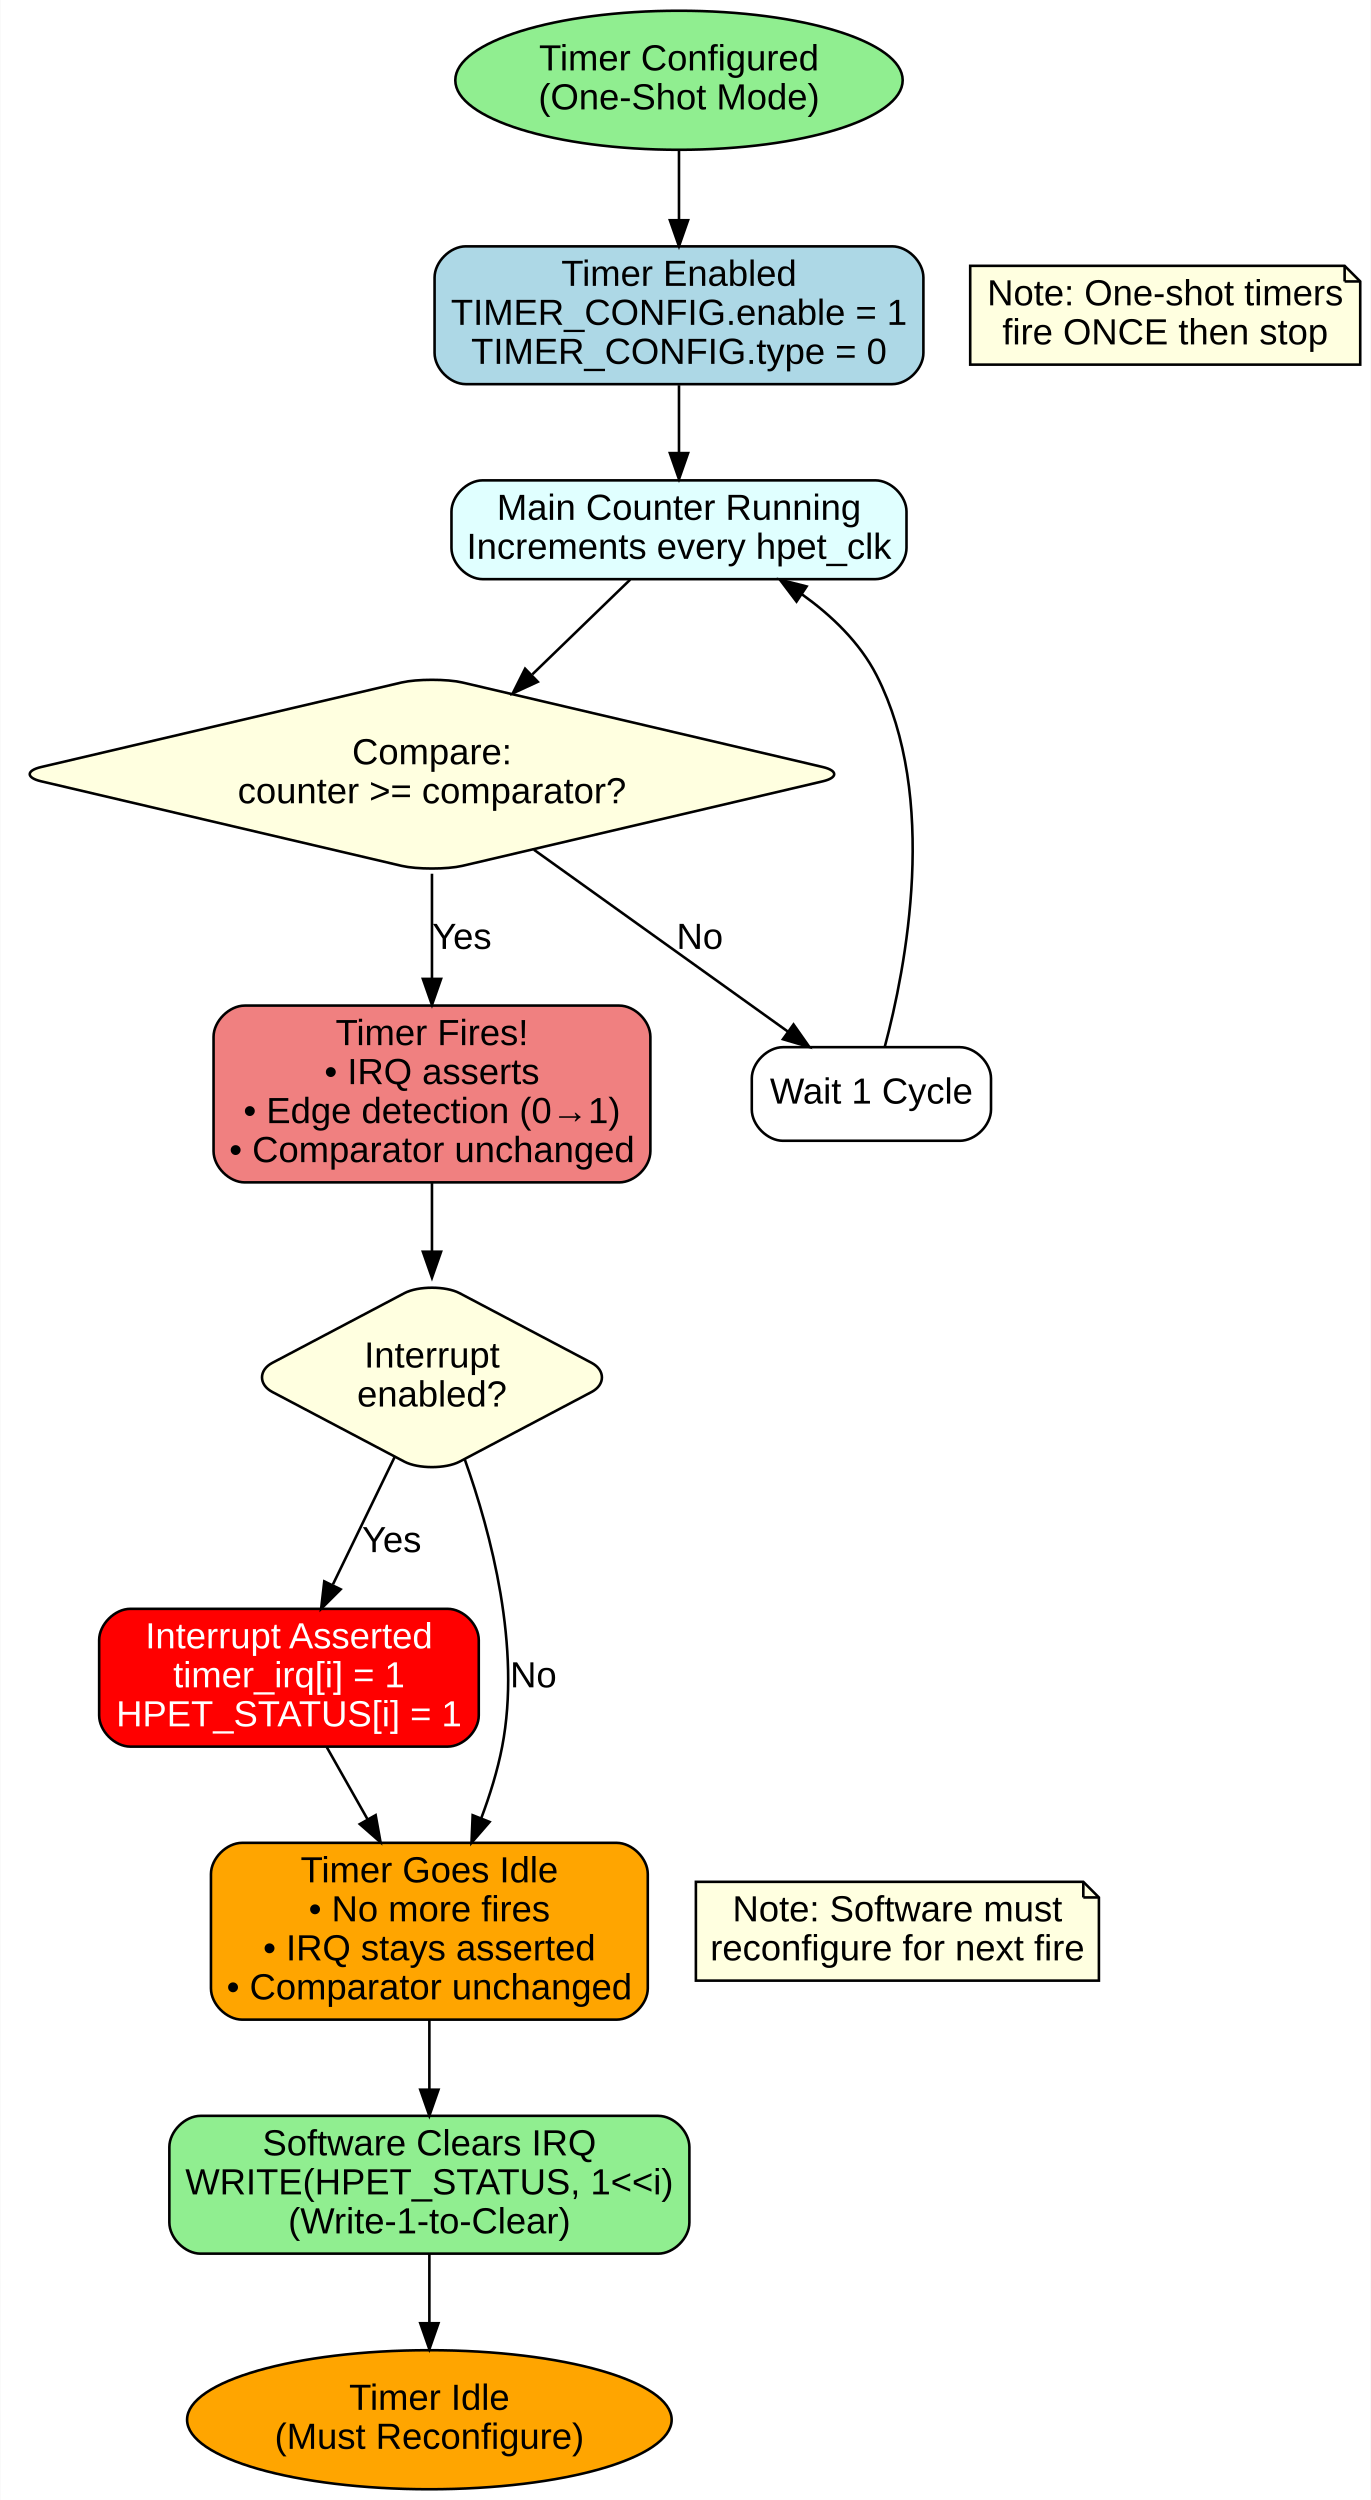
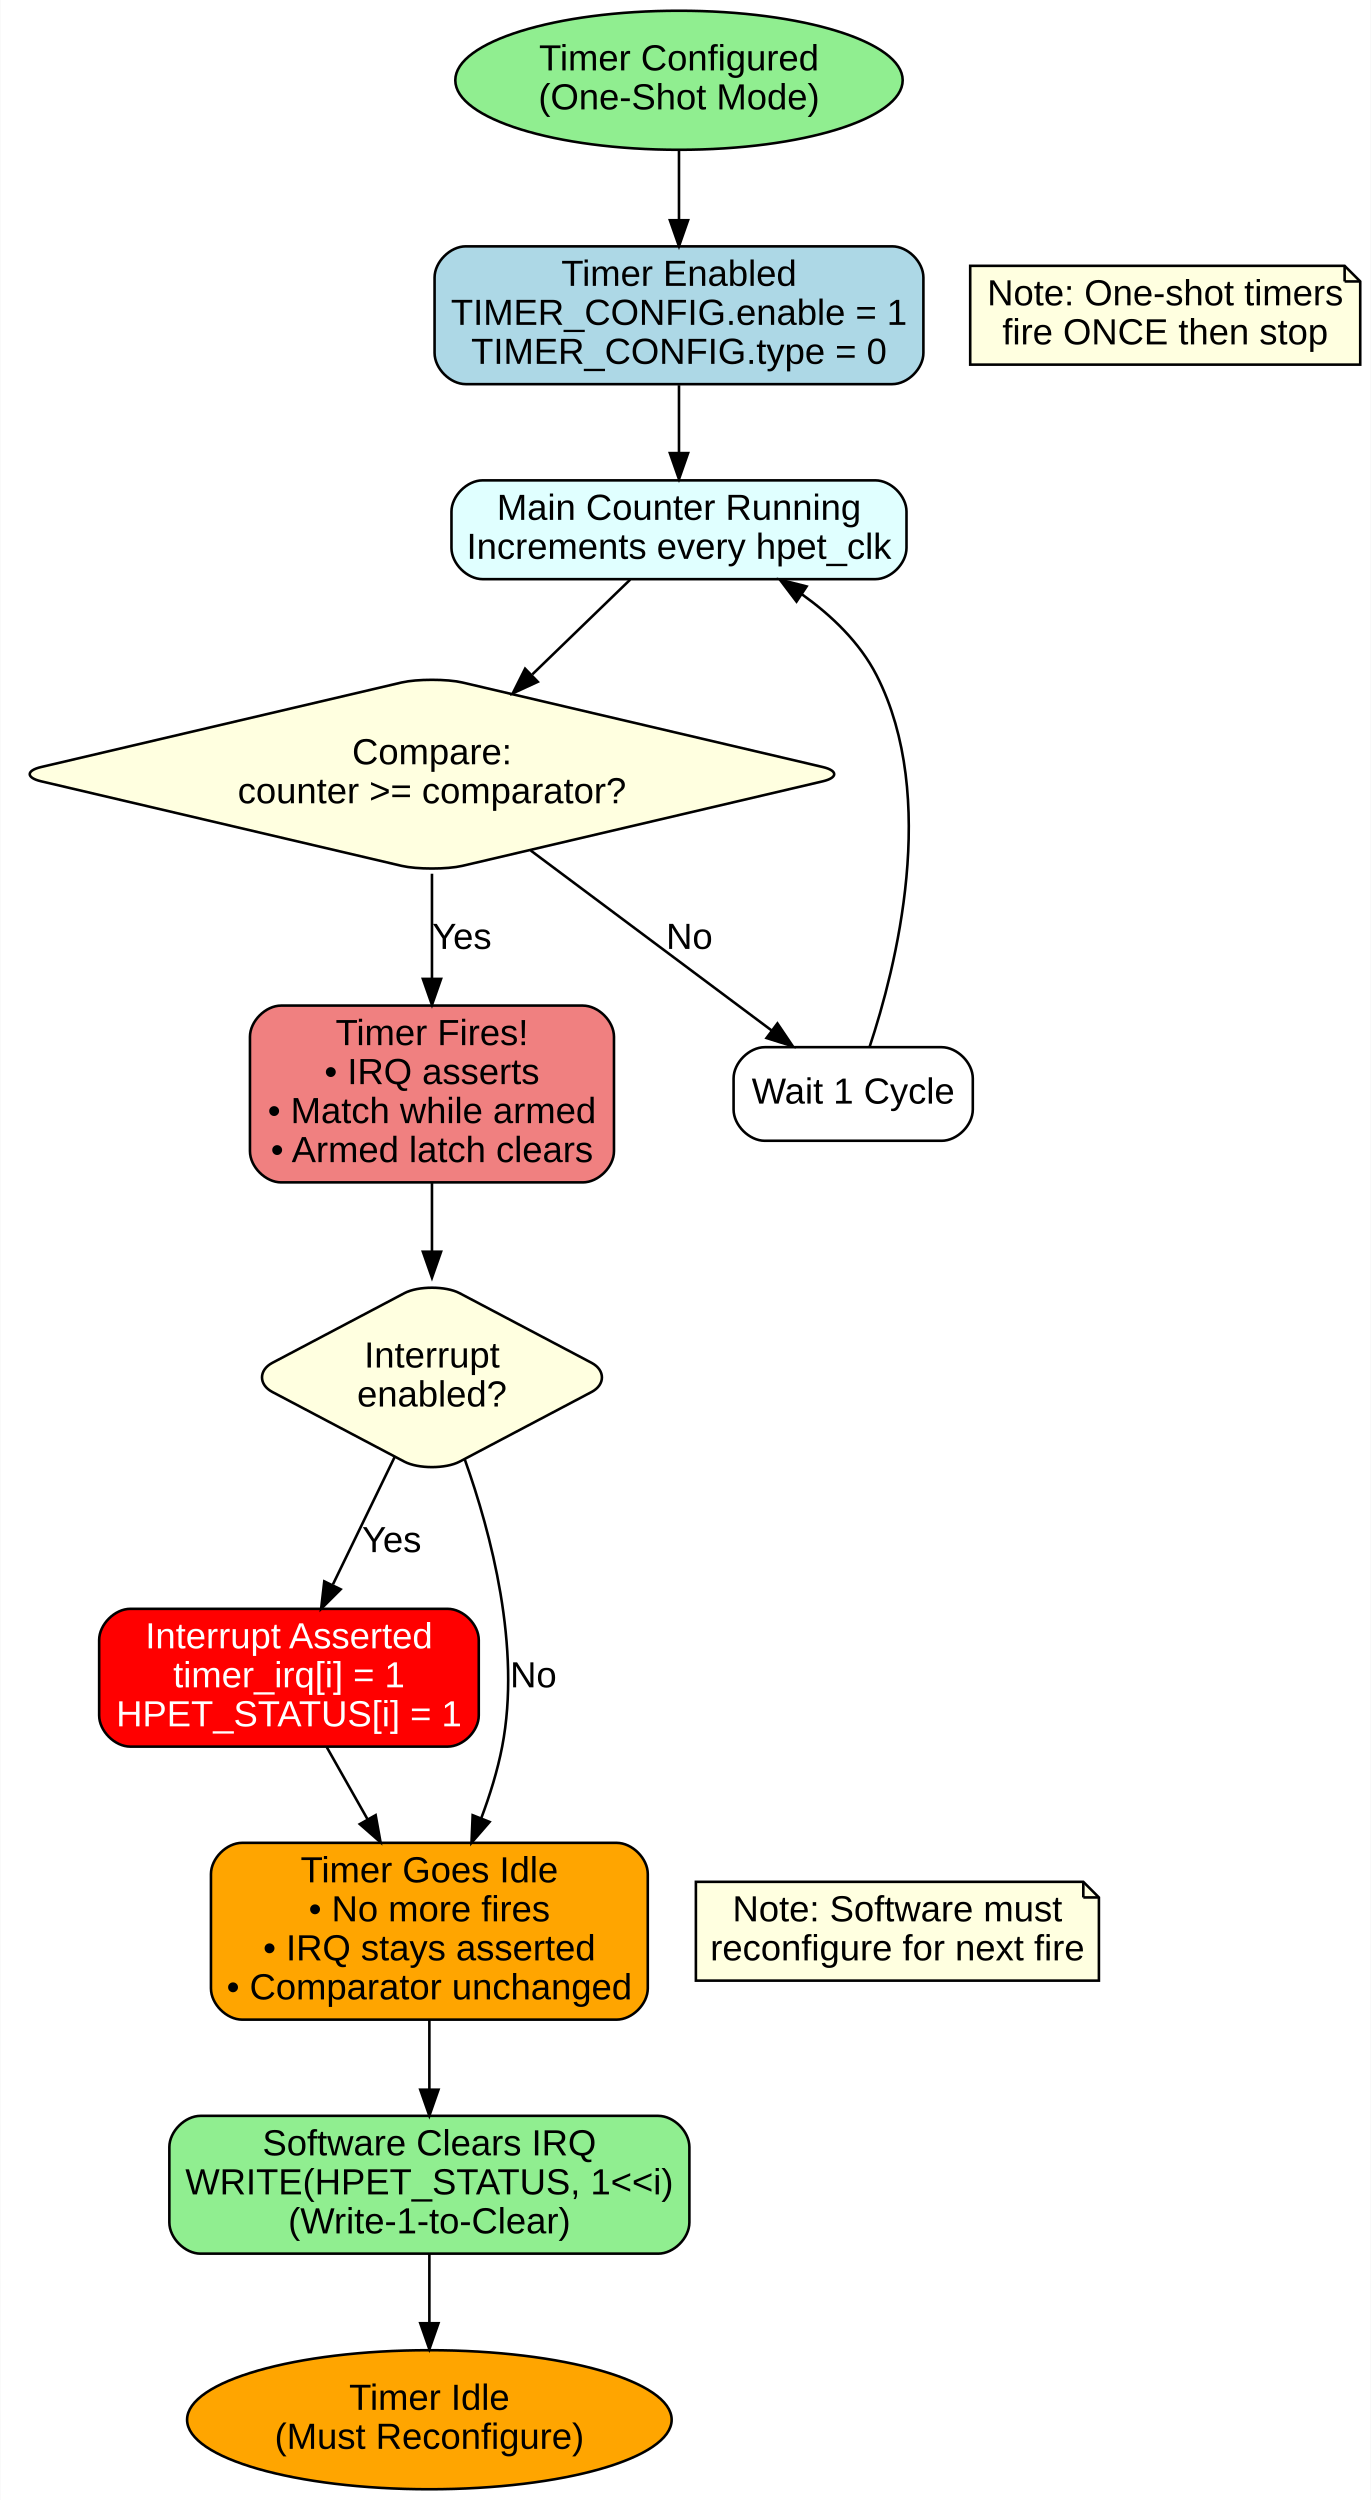
<svg xmlns="http://www.w3.org/2000/svg" width="527pt" height="961pt" viewBox="0.00 0.00 527.00 961.48">
  <g id="graph0" class="graph" transform="scale(1 1) rotate(0) translate(4 957.48)">
    <polygon fill="white" stroke="transparent" points="-4,4 -4,-957.48 523,-957.48 523,4 -4,4" />
    <g id="node1" class="node">
      <ellipse fill="lightgreen" stroke="black" cx="257" cy="-926.61" rx="86.03" ry="26.74" />
      <text text-anchor="middle" x="257" y="-930.41" font-family="Arial" font-size="14.00">Timer Configured</text>
      <text text-anchor="middle" x="257" y="-915.41" font-family="Arial" font-size="14.00">(One-Shot Mode)</text>
    </g>
    <g id="node3" class="node">
      <path fill="lightblue" stroke="black" d="M339,-862.74C339,-862.74 175,-862.74 175,-862.74 169,-862.74 163,-856.74 163,-850.74 163,-850.74 163,-821.74 163,-821.74 163,-815.74 169,-809.74 175,-809.74 175,-809.74 339,-809.74 339,-809.74 345,-809.74 351,-815.74 351,-821.74 351,-821.74 351,-850.74 351,-850.74 351,-856.74 345,-862.74 339,-862.74" />
      <text text-anchor="middle" x="257" y="-847.54" font-family="Arial" font-size="14.00">Timer Enabled</text>
      <text text-anchor="middle" x="257" y="-832.54" font-family="Arial" font-size="14.00">TIMER_CONFIG.enable = 1</text>
      <text text-anchor="middle" x="257" y="-817.54" font-family="Arial" font-size="14.00">TIMER_CONFIG.type = 0</text>
    </g>
    <g id="edge1" class="edge">
      <path fill="none" stroke="black" d="M257,-899.57C257,-891.23 257,-881.84 257,-872.93" />
      <polygon fill="black" stroke="black" points="260.5,-872.79 257,-862.79 253.5,-872.79 260.5,-872.79" />
    </g>
    <g id="node2" class="node">
      <ellipse fill="orange" stroke="black" cx="161" cy="-26.87" rx="93.18" ry="26.74" />
      <text text-anchor="middle" x="161" y="-30.67" font-family="Arial" font-size="14.00">Timer Idle</text>
      <text text-anchor="middle" x="161" y="-15.67" font-family="Arial" font-size="14.00">(Must Reconfigure)</text>
    </g>
    <g id="node4" class="node">
      <path fill="lightcyan" stroke="black" d="M332.5,-772.74C332.5,-772.74 181.5,-772.74 181.5,-772.74 175.5,-772.74 169.5,-766.74 169.5,-760.74 169.5,-760.74 169.5,-746.74 169.5,-746.74 169.5,-740.74 175.5,-734.74 181.5,-734.74 181.5,-734.74 332.5,-734.74 332.5,-734.74 338.5,-734.74 344.5,-740.74 344.5,-746.74 344.5,-746.74 344.5,-760.74 344.5,-760.74 344.5,-766.74 338.5,-772.74 332.5,-772.74" />
      <text text-anchor="middle" x="257" y="-757.54" font-family="Arial" font-size="14.00">Main Counter Running</text>
      <text text-anchor="middle" x="257" y="-742.54" font-family="Arial" font-size="14.00">Increments every hpet_clk</text>
    </g>
    <g id="edge2" class="edge">
      <path fill="none" stroke="black" d="M257,-809.33C257,-801.05 257,-791.85 257,-783.39" />
      <polygon fill="black" stroke="black" points="260.5,-783.21 257,-773.21 253.5,-783.21 260.5,-783.21" />
    </g>
    <g id="node5" class="node">
      <path fill="lightyellow" stroke="black" d="M150.32,-695C150.32,-695 11.68,-662.48 11.68,-662.48 5.84,-661.11 5.84,-658.37 11.68,-657 11.68,-657 150.32,-624.48 150.32,-624.48 156.16,-623.11 167.84,-623.11 173.68,-624.48 173.68,-624.48 312.32,-657 312.32,-657 318.16,-658.37 318.16,-661.11 312.32,-662.48 312.32,-662.48 173.68,-695 173.68,-695 167.84,-696.37 156.16,-696.37 150.32,-695" />
      <text text-anchor="middle" x="162" y="-663.54" font-family="Arial" font-size="14.00">Compare:</text>
      <text text-anchor="middle" x="162" y="-648.54" font-family="Arial" font-size="14.00">counter &gt;= comparator?</text>
    </g>
    <g id="edge3" class="edge">
      <path fill="none" stroke="black" d="M238.23,-734.56C227.47,-724.15 213.57,-710.68 200.58,-698.1" />
      <polygon fill="black" stroke="black" points="202.69,-695.27 193.07,-690.83 197.82,-700.3 202.69,-695.27" />
    </g>
    <g id="node6" class="node">
-       <path fill="white" stroke="black" d="M365,-554.74C365,-554.74 297,-554.74 297,-554.74 291,-554.74 285,-548.74 285,-542.74 285,-542.74 285,-530.74 285,-530.74 285,-524.74 291,-518.74 297,-518.74 297,-518.74 365,-518.74 365,-518.74 371,-518.74 377,-524.74 377,-530.74 377,-530.74 377,-542.74 377,-542.74 377,-548.74 371,-554.74 365,-554.74" />
-       <text text-anchor="middle" x="331" y="-533.04" font-family="Arial" font-size="14.00">Wait 1 Cycle</text>
+       <path fill="white" stroke="black" d="M358,-554.74C358,-554.74 290,-554.74 290,-554.74 284,-554.74 278,-548.74 278,-542.74 278,-542.74 278,-530.74 278,-530.74 278,-524.74 284,-518.74 290,-518.74 290,-518.74 358,-518.74 358,-518.74 364,-518.74 370,-524.74 370,-530.74 370,-530.74 370,-542.74 370,-542.74 370,-548.74 364,-554.74 358,-554.74" />
+       <text text-anchor="middle" x="324" y="-533.04" font-family="Arial" font-size="14.00">Wait 1 Cycle</text>
    </g>
    <g id="edge4" class="edge">
-       <path fill="none" stroke="black" d="M201.2,-630.68C230.89,-609.42 271.17,-580.57 298.95,-560.69" />
-       <polygon fill="black" stroke="black" points="301.05,-563.49 307.14,-554.82 296.98,-557.8 301.05,-563.49" />
-       <text text-anchor="middle" x="265" y="-592.54" font-family="Arial" font-size="14.00">No</text>
+       <path fill="none" stroke="black" d="M199.98,-630.37C228.17,-609.32 266.14,-580.95 292.62,-561.18" />
+       <polygon fill="black" stroke="black" points="294.86,-563.87 300.78,-555.08 290.67,-558.26 294.86,-563.87" />
+       <text text-anchor="middle" x="261" y="-592.54" font-family="Arial" font-size="14.00">No</text>
    </g>
    <g id="node7" class="node">
-       <path fill="lightcoral" stroke="black" d="M234,-570.74C234,-570.74 90,-570.74 90,-570.74 84,-570.74 78,-564.74 78,-558.74 78,-558.74 78,-514.74 78,-514.74 78,-508.74 84,-502.74 90,-502.74 90,-502.74 234,-502.74 234,-502.74 240,-502.74 246,-508.74 246,-514.74 246,-514.74 246,-558.74 246,-558.74 246,-564.74 240,-570.74 234,-570.74" />
+       <path fill="lightcoral" stroke="black" d="M220,-570.74C220,-570.74 104,-570.74 104,-570.74 98,-570.74 92,-564.74 92,-558.74 92,-558.74 92,-514.74 92,-514.74 92,-508.74 98,-502.74 104,-502.74 104,-502.74 220,-502.74 220,-502.74 226,-502.74 232,-508.74 232,-514.74 232,-514.74 232,-558.74 232,-558.74 232,-564.74 226,-570.74 220,-570.74" />
      <text text-anchor="middle" x="162" y="-555.54" font-family="Arial" font-size="14.00">Timer Fires!</text>
      <text text-anchor="middle" x="162" y="-540.54" font-family="Arial" font-size="14.00">• IRQ asserts</text>
-       <text text-anchor="middle" x="162" y="-525.54" font-family="Arial" font-size="14.00">• Edge detection (0→1)</text>
-       <text text-anchor="middle" x="162" y="-510.54" font-family="Arial" font-size="14.00">• Comparator unchanged</text>
+       <text text-anchor="middle" x="162" y="-525.54" font-family="Arial" font-size="14.00">• Match while armed</text>
+       <text text-anchor="middle" x="162" y="-510.54" font-family="Arial" font-size="14.00">• Armed latch clears</text>
    </g>
    <g id="edge5" class="edge">
      <path fill="none" stroke="black" d="M162,-621.45C162,-608.74 162,-594.41 162,-581.26" />
      <polygon fill="black" stroke="black" points="165.5,-581.01 162,-571.01 158.5,-581.01 165.5,-581.01" />
      <text text-anchor="middle" x="173.5" y="-592.54" font-family="Arial" font-size="14.00">Yes</text>
    </g>
    <g id="edge6" class="edge">
-       <path fill="none" stroke="black" d="M336.12,-554.79C344.28,-585.37 357.01,-650.73 333,-697.74 326.56,-710.35 315.74,-720.73 304.24,-728.95" />
+       <path fill="none" stroke="black" d="M330.28,-554.77C340.44,-585.33 357.04,-650.66 333,-697.74 326.56,-710.35 315.74,-720.73 304.24,-728.95" />
      <polygon fill="black" stroke="black" points="302.2,-726.11 295.81,-734.55 306.08,-731.94 302.2,-726.11" />
    </g>
    <g id="node8" class="node">
      <path fill="lightyellow" stroke="black" d="M151.39,-460.14C151.39,-460.14 100.61,-433.34 100.61,-433.34 95.31,-430.54 95.31,-424.94 100.61,-422.14 100.61,-422.14 151.39,-395.34 151.39,-395.34 156.69,-392.54 167.31,-392.54 172.61,-395.34 172.61,-395.34 223.39,-422.14 223.39,-422.14 228.69,-424.94 228.69,-430.54 223.39,-433.34 223.39,-433.34 172.61,-460.14 172.61,-460.14 167.31,-462.94 156.69,-462.94 151.39,-460.14" />
      <text text-anchor="middle" x="162" y="-431.54" font-family="Arial" font-size="14.00">Interrupt</text>
      <text text-anchor="middle" x="162" y="-416.54" font-family="Arial" font-size="14.00">enabled?</text>
    </g>
    <g id="edge7" class="edge">
      <path fill="none" stroke="black" d="M162,-502.47C162,-494.18 162,-485.13 162,-476.3" />
      <polygon fill="black" stroke="black" points="165.5,-476.09 162,-466.09 158.5,-476.09 165.5,-476.09" />
    </g>
    <g id="node9" class="node">
      <path fill="red" stroke="black" d="M168,-338.74C168,-338.74 46,-338.74 46,-338.74 40,-338.74 34,-332.74 34,-326.74 34,-326.74 34,-297.74 34,-297.74 34,-291.74 40,-285.74 46,-285.74 46,-285.74 168,-285.74 168,-285.74 174,-285.74 180,-291.74 180,-297.74 180,-297.74 180,-326.74 180,-326.74 180,-332.74 174,-338.74 168,-338.74" />
      <text text-anchor="middle" x="107" y="-323.54" font-family="Arial" font-size="14.00" fill="white">Interrupt Asserted</text>
      <text text-anchor="middle" x="107" y="-308.54" font-family="Arial" font-size="14.00" fill="white">timer_irq[i] = 1</text>
      <text text-anchor="middle" x="107" y="-293.54" font-family="Arial" font-size="14.00" fill="white">HPET_STATUS[i] = 1</text>
    </g>
    <g id="edge8" class="edge">
      <path fill="none" stroke="black" d="M147.69,-397.22C140.42,-382.2 131.53,-363.86 123.92,-348.15" />
      <polygon fill="black" stroke="black" points="126.88,-346.24 119.37,-338.76 120.58,-349.29 126.88,-346.24" />
      <text text-anchor="middle" x="146.5" y="-360.54" font-family="Arial" font-size="14.00">Yes</text>
    </g>
    <g id="node10" class="node">
      <path fill="orange" stroke="black" d="M233,-248.74C233,-248.74 89,-248.74 89,-248.74 83,-248.74 77,-242.74 77,-236.74 77,-236.74 77,-192.74 77,-192.74 77,-186.74 83,-180.74 89,-180.74 89,-180.74 233,-180.74 233,-180.74 239,-180.74 245,-186.74 245,-192.74 245,-192.74 245,-236.74 245,-236.74 245,-242.74 239,-248.74 233,-248.74" />
      <text text-anchor="middle" x="161" y="-233.54" font-family="Arial" font-size="14.00">Timer Goes Idle</text>
      <text text-anchor="middle" x="161" y="-218.54" font-family="Arial" font-size="14.00">• No more fires</text>
      <text text-anchor="middle" x="161" y="-203.54" font-family="Arial" font-size="14.00">• IRQ stays asserted</text>
      <text text-anchor="middle" x="161" y="-188.54" font-family="Arial" font-size="14.00">• Comparator unchanged</text>
    </g>
    <g id="edge9" class="edge">
      <path fill="none" stroke="black" d="M174.61,-396.21C184.79,-367.64 196.33,-323.8 189,-285.74 187.24,-276.58 184.29,-267.1 180.95,-258.19" />
      <polygon fill="black" stroke="black" points="184.15,-256.78 177.21,-248.78 177.65,-259.36 184.15,-256.78" />
      <text text-anchor="middle" x="201" y="-308.54" font-family="Arial" font-size="14.00">No</text>
    </g>
    <g id="edge10" class="edge">
      <path fill="none" stroke="black" d="M121.47,-285.65C126.3,-277.11 131.82,-267.35 137.17,-257.89" />
      <polygon fill="black" stroke="black" points="140.34,-259.39 142.22,-248.96 134.25,-255.94 140.34,-259.39" />
    </g>
    <g id="node11" class="node">
      <path fill="lightgreen" stroke="black" d="M249,-143.74C249,-143.74 73,-143.74 73,-143.74 67,-143.74 61,-137.74 61,-131.74 61,-131.74 61,-102.74 61,-102.74 61,-96.74 67,-90.74 73,-90.74 73,-90.74 249,-90.74 249,-90.74 255,-90.74 261,-96.74 261,-102.74 261,-102.74 261,-131.74 261,-131.74 261,-137.74 255,-143.74 249,-143.74" />
      <text text-anchor="middle" x="161" y="-128.54" font-family="Arial" font-size="14.00">Software Clears IRQ</text>
      <text text-anchor="middle" x="161" y="-113.54" font-family="Arial" font-size="14.00">WRITE(HPET_STATUS, 1&lt;&lt;i)</text>
      <text text-anchor="middle" x="161" y="-98.54" font-family="Arial" font-size="14.00">(Write-1-to-Clear)</text>
    </g>
    <g id="edge11" class="edge">
      <path fill="none" stroke="black" d="M161,-180.61C161,-172.03 161,-162.75 161,-154.04" />
      <polygon fill="black" stroke="black" points="164.5,-153.79 161,-143.79 157.5,-153.79 164.5,-153.79" />
    </g>
    <g id="edge12" class="edge">
      <path fill="none" stroke="black" d="M161,-90.68C161,-82.4 161,-73.05 161,-64.15" />
      <polygon fill="black" stroke="black" points="164.5,-63.99 161,-53.99 157.5,-63.99 164.5,-63.99" />
    </g>
    <g id="node12" class="node">
      <polygon fill="lightyellow" stroke="black" points="513,-855.24 369,-855.24 369,-817.24 519,-817.24 519,-849.24 513,-855.24" />
      <polyline fill="none" stroke="black" points="513,-855.24 513,-849.24 " />
      <polyline fill="none" stroke="black" points="519,-849.24 513,-849.24 " />
      <text text-anchor="middle" x="444" y="-840.04" font-family="Arial" font-size="14.00">Note: One-shot timers</text>
      <text text-anchor="middle" x="444" y="-825.04" font-family="Arial" font-size="14.00">fire ONCE then stop</text>
    </g>
    <g id="node13" class="node">
      <polygon fill="lightyellow" stroke="black" points="412.5,-233.74 263.5,-233.74 263.5,-195.74 418.5,-195.74 418.5,-227.74 412.5,-233.74" />
      <polyline fill="none" stroke="black" points="412.5,-233.74 412.5,-227.74 " />
      <polyline fill="none" stroke="black" points="418.5,-227.74 412.5,-227.74 " />
      <text text-anchor="middle" x="341" y="-218.54" font-family="Arial" font-size="14.00">Note: Software must</text>
      <text text-anchor="middle" x="341" y="-203.54" font-family="Arial" font-size="14.00">reconfigure for next fire</text>
    </g>
  </g>
</svg>
